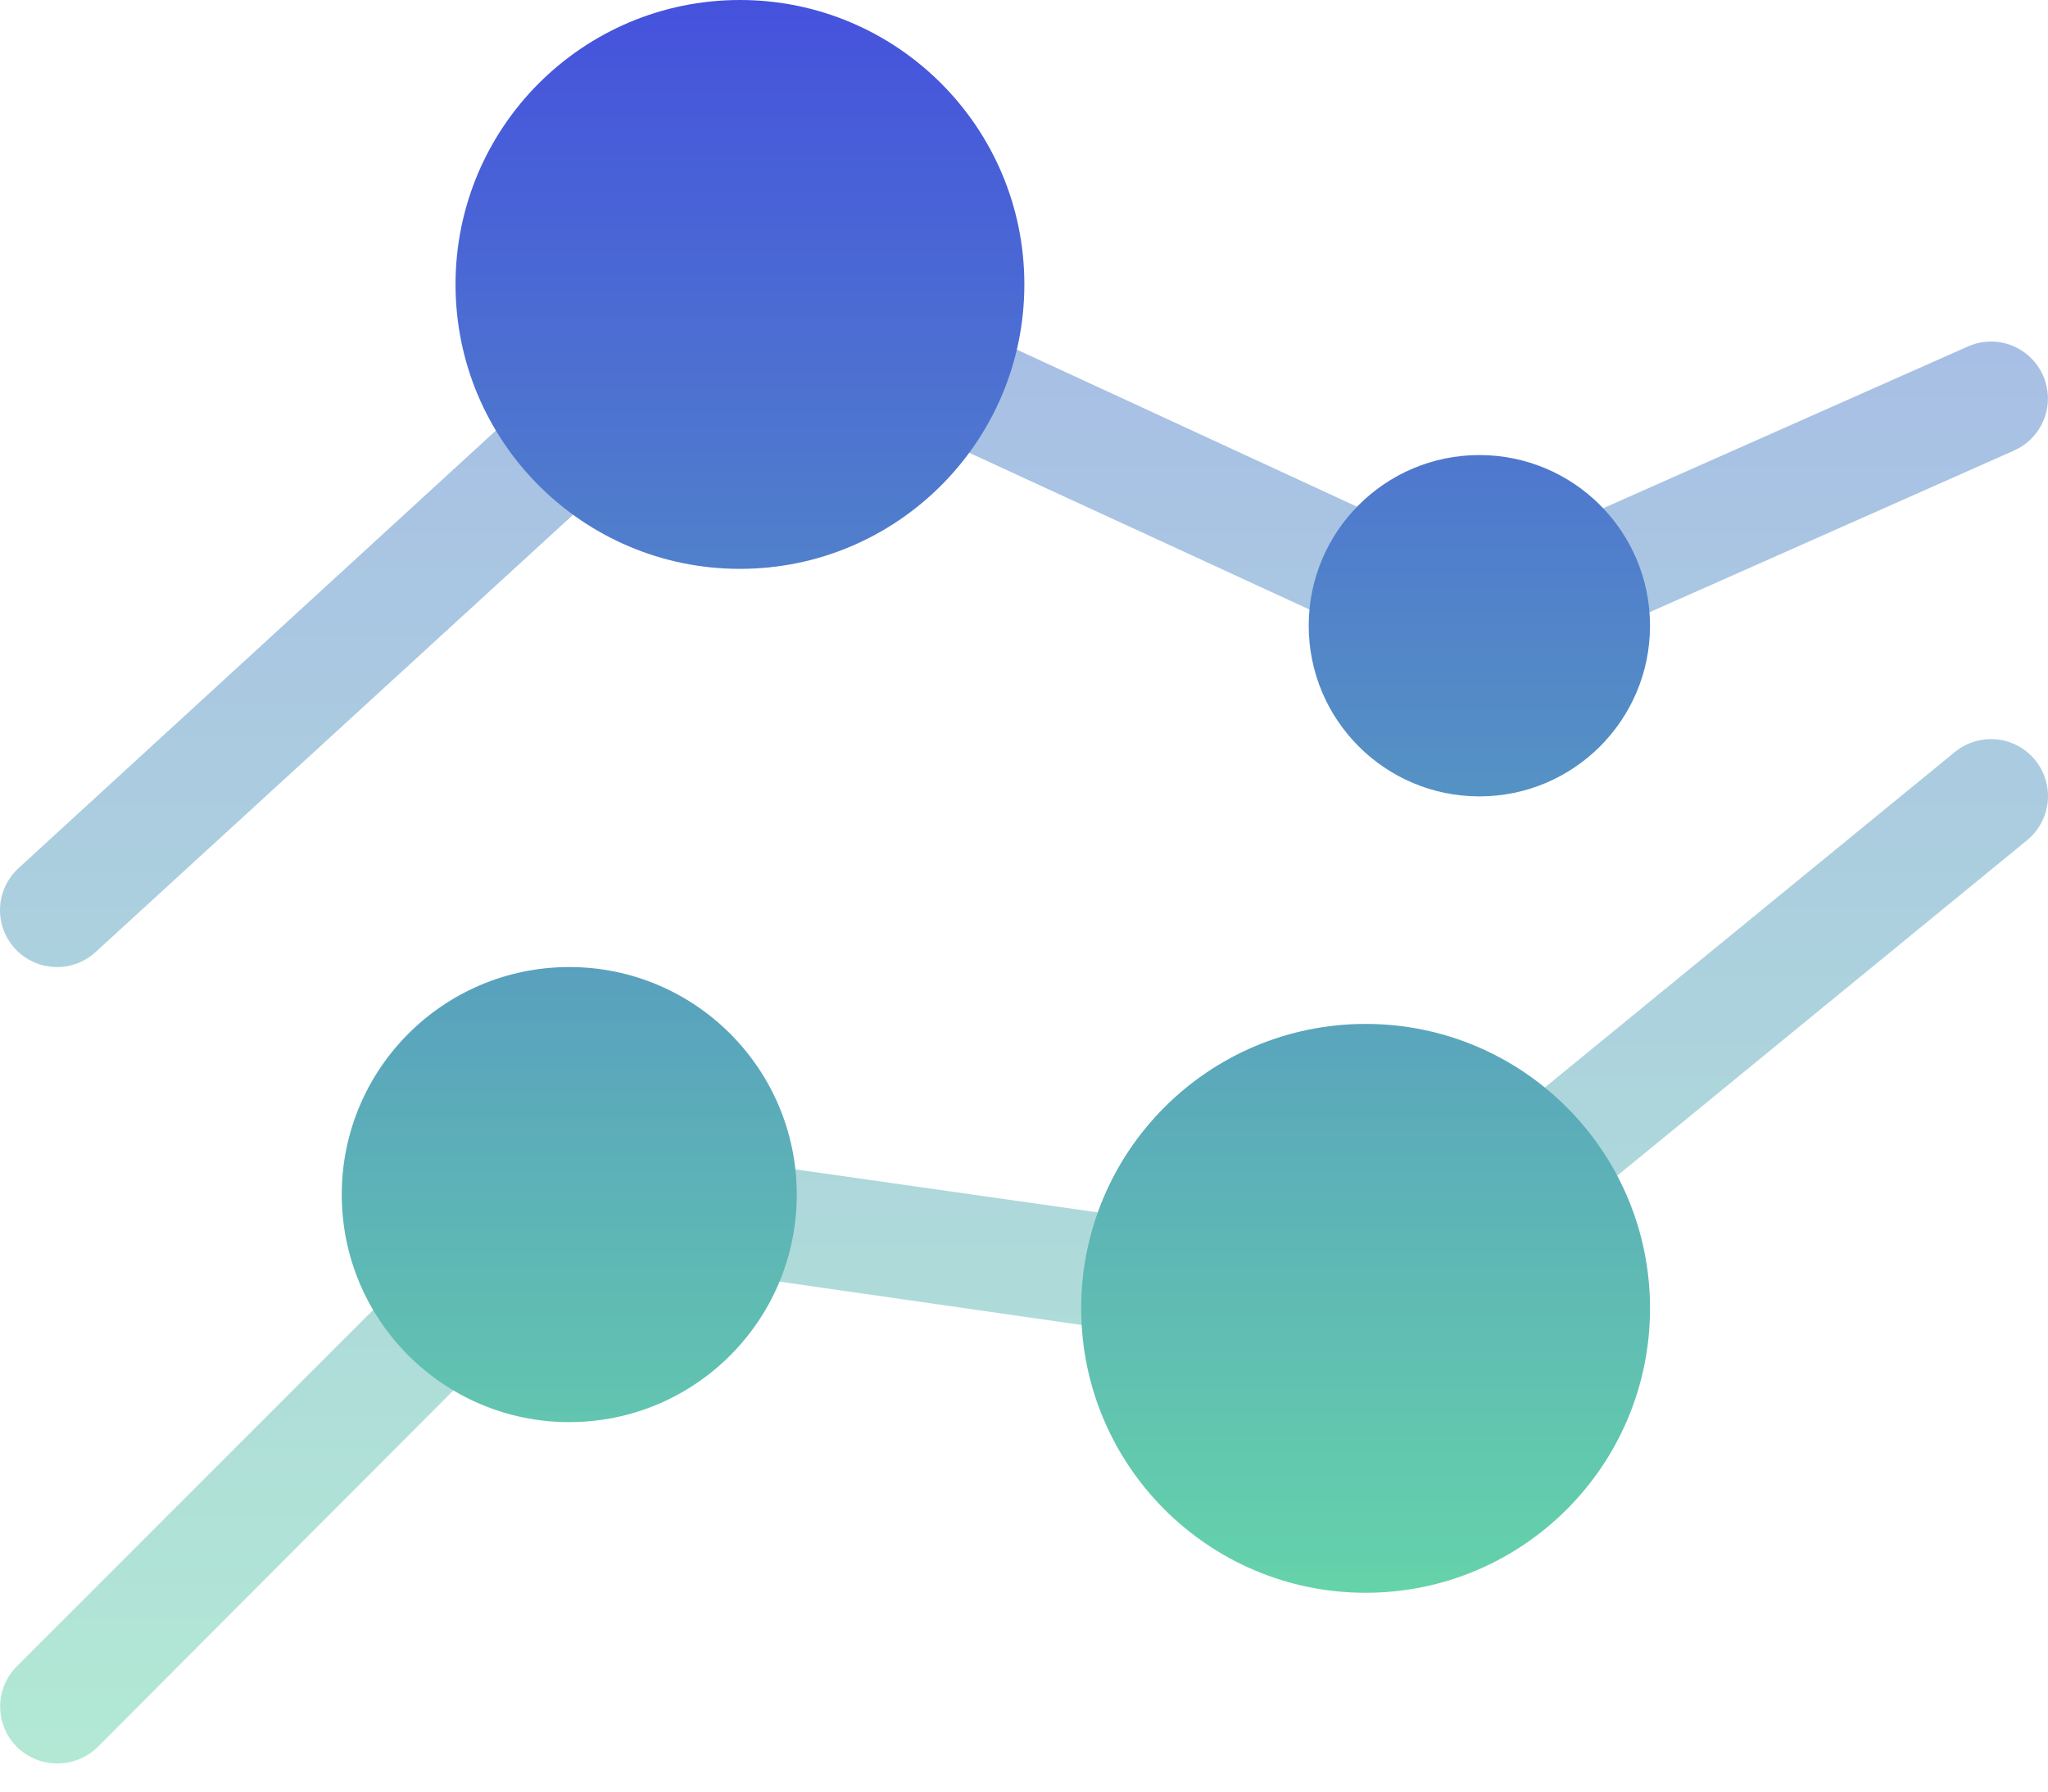
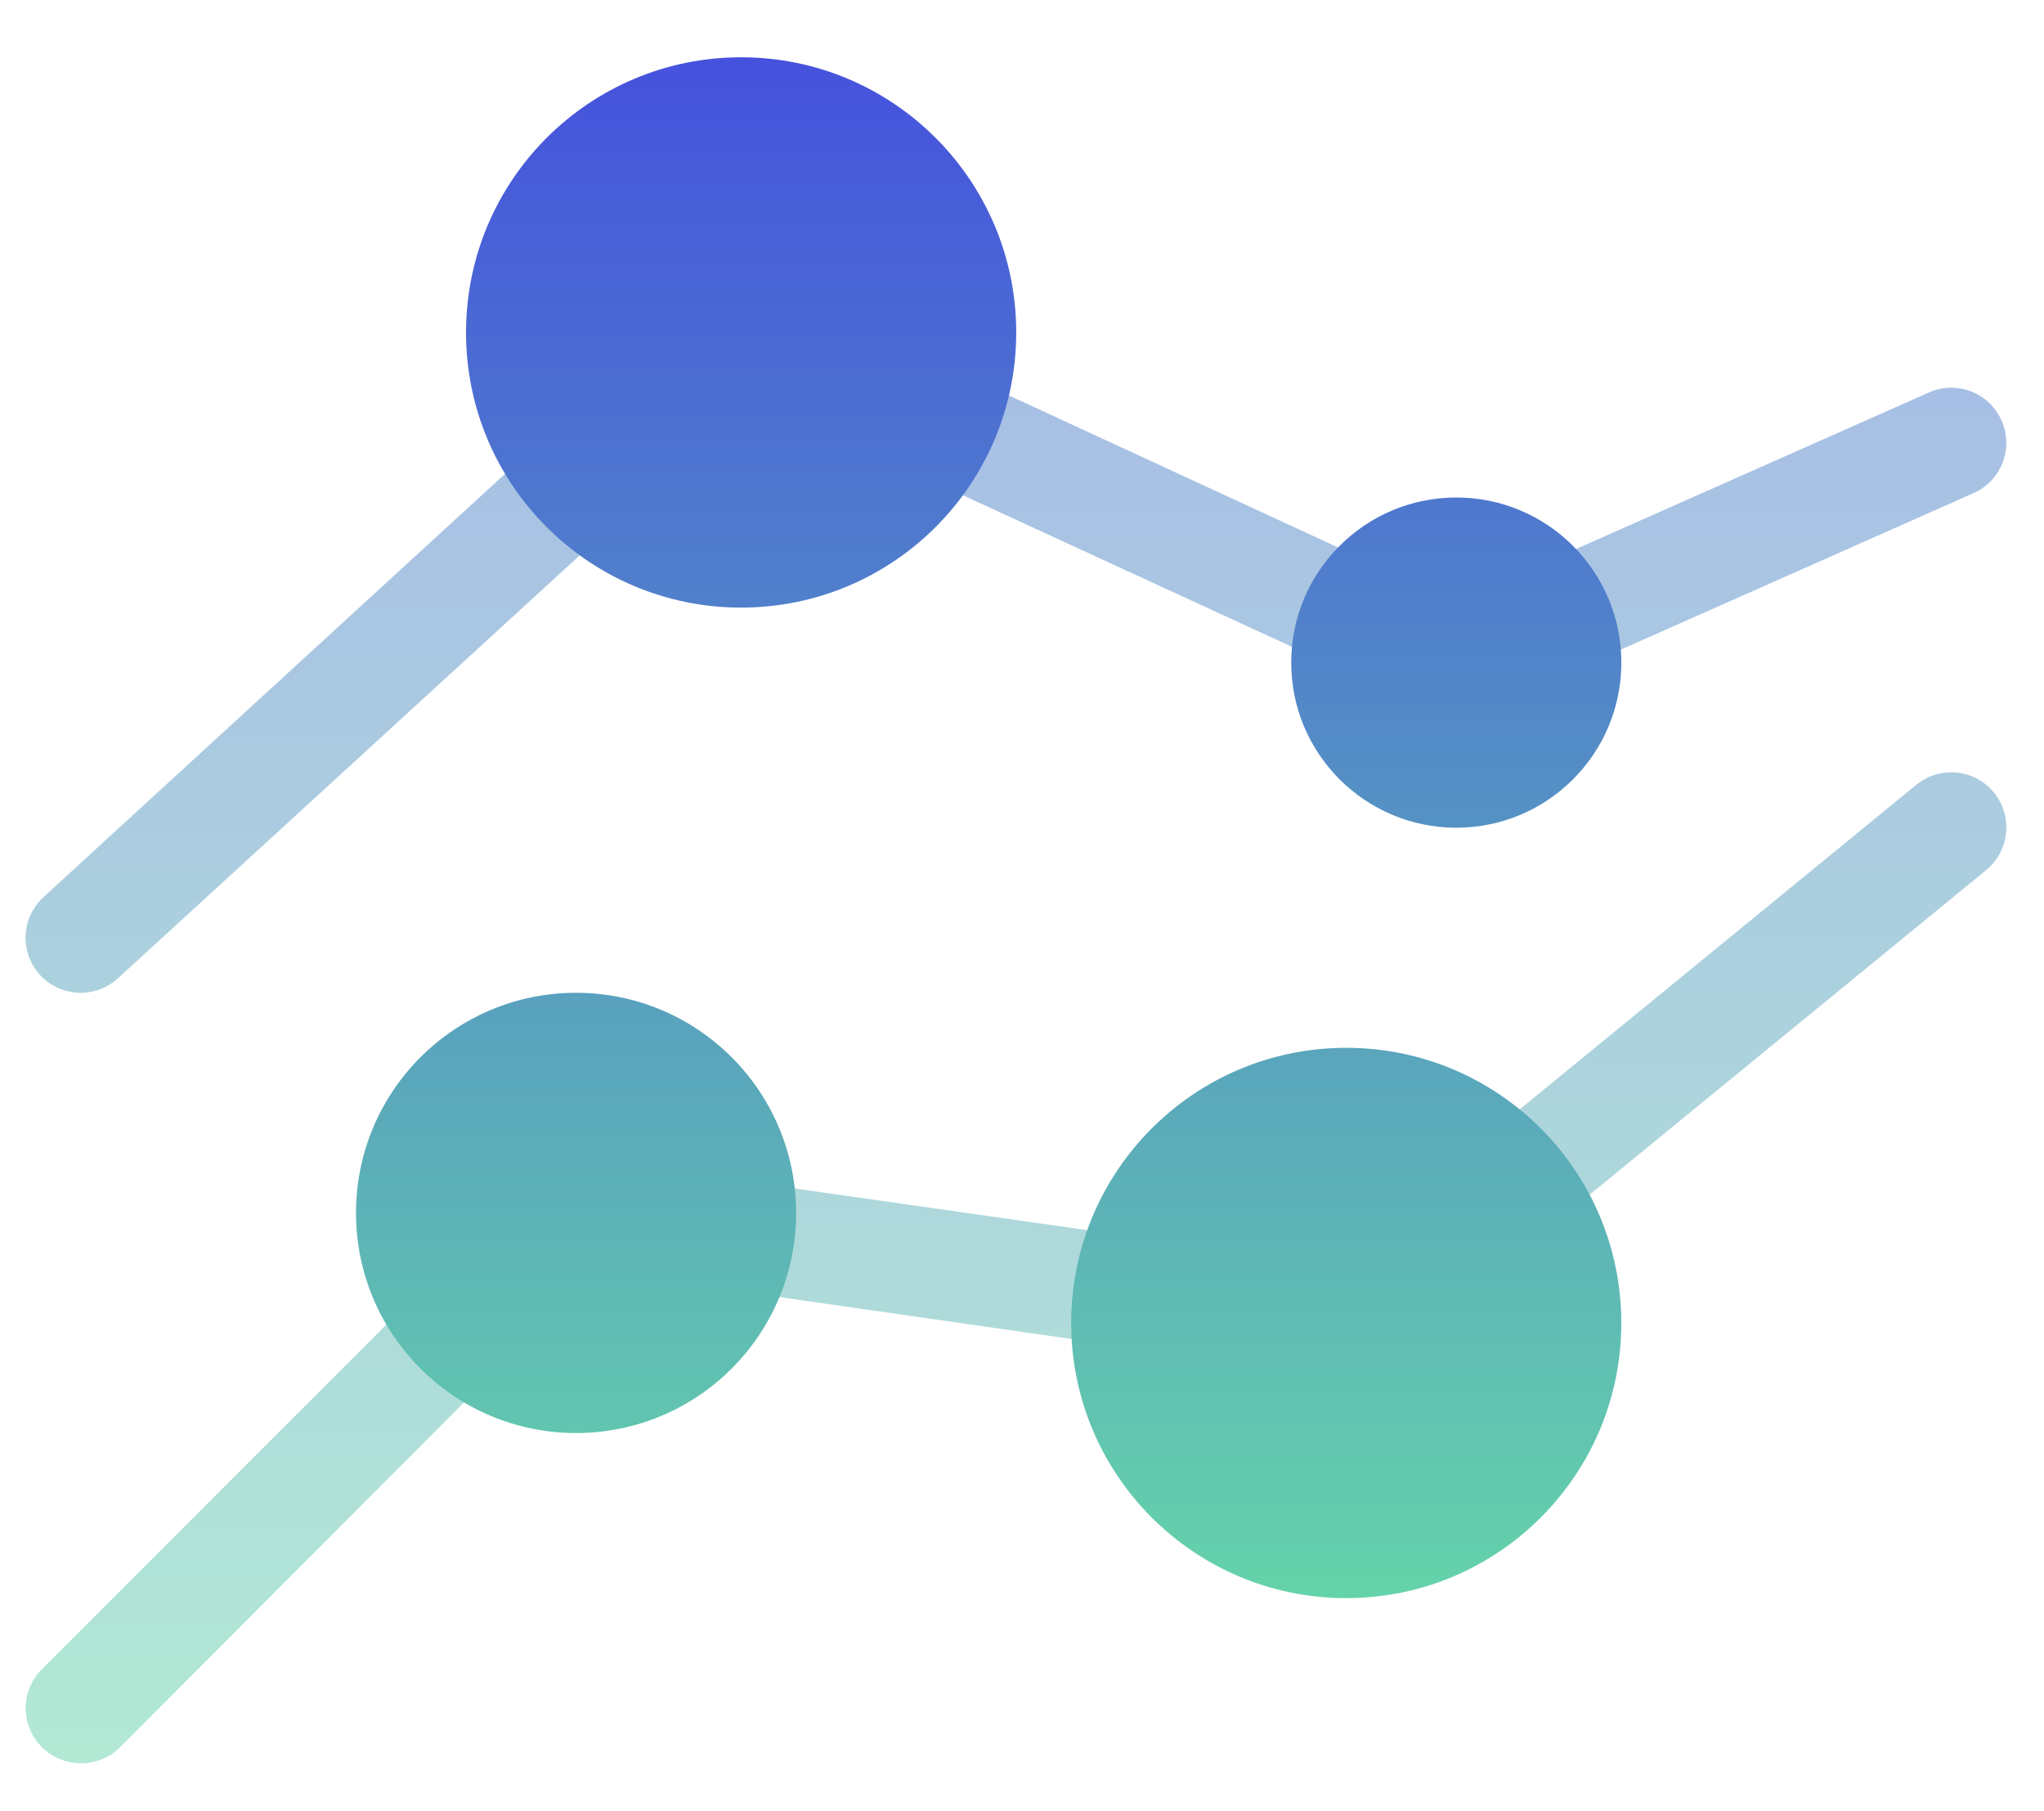
- <svg xmlns="http://www.w3.org/2000/svg" width="40" height="35" viewBox="0 0 40 35" fill="none">
-   <rect width="40" height="34.45" fill="black" fill-opacity="0" />
+ <svg xmlns="http://www.w3.org/2000/svg" width="35" height="31" viewBox="0 0 35 31" fill="none">
+   <rect width="33.918" height="29.21" fill="black" fill-opacity="0" transform="translate(0.4375 0.981201)" />
  <g opacity="0.5">
-     <path d="M1.119 18.892C0.894 18.894 0.674 18.827 0.488 18.701C0.302 18.575 0.158 18.395 0.076 18.185C-0.006 17.976 -0.022 17.746 0.029 17.527C0.081 17.308 0.197 17.11 0.364 16.958L14.24 4.234L28.893 11.002L38.437 6.768C38.706 6.649 39.012 6.641 39.287 6.747C39.562 6.854 39.784 7.065 39.903 7.335C40.022 7.604 40.03 7.91 39.923 8.185C39.817 8.461 39.606 8.682 39.336 8.802L28.893 13.436L14.662 6.879L1.875 18.592C1.67 18.784 1.4 18.891 1.119 18.892Z" fill="url(#paint0_linear)" />
-     <path d="M1.12 34.45C0.899 34.451 0.683 34.387 0.499 34.265C0.315 34.143 0.172 33.969 0.087 33.765C0.003 33.561 -0.019 33.337 0.024 33.12C0.067 32.904 0.174 32.705 0.331 32.55L10.718 22.159L26.338 24.382L38.181 14.691C38.294 14.599 38.425 14.529 38.565 14.487C38.705 14.445 38.851 14.43 38.997 14.445C39.142 14.459 39.283 14.502 39.412 14.571C39.541 14.64 39.655 14.734 39.748 14.847C39.84 14.96 39.91 15.09 39.952 15.23C39.995 15.37 40.009 15.517 39.995 15.663C39.98 15.808 39.937 15.949 39.868 16.078C39.799 16.207 39.705 16.321 39.592 16.414L26.994 26.727L11.507 24.504L1.908 34.128C1.805 34.231 1.681 34.312 1.546 34.367C1.411 34.423 1.266 34.451 1.12 34.45Z" fill="url(#paint1_linear)" />
+     <path d="M1.387 17C1.196 17.001 1.009 16.945 0.851 16.838C0.693 16.731 0.572 16.578 0.502 16.401C0.433 16.223 0.419 16.028 0.462 15.842C0.506 15.657 0.605 15.489 0.746 15.36L12.512 4.571L24.938 10.31L33.03 6.72C33.259 6.618 33.518 6.612 33.751 6.702C33.984 6.792 34.172 6.972 34.273 7.2C34.375 7.429 34.381 7.688 34.291 7.922C34.201 8.155 34.022 8.343 33.793 8.444L24.938 12.373L12.87 6.814L2.027 16.745C1.853 16.908 1.625 16.999 1.387 17Z" fill="url(#paint0_linear)" />
+     <path d="M1.387 30.192C1.2 30.193 1.017 30.138 0.861 30.035C0.705 29.931 0.583 29.784 0.511 29.611C0.44 29.438 0.421 29.248 0.458 29.064C0.495 28.881 0.585 28.712 0.718 28.58L9.526 19.77L22.771 21.655L32.814 13.438C32.91 13.36 33.02 13.301 33.139 13.265C33.257 13.229 33.382 13.217 33.505 13.229C33.629 13.241 33.748 13.278 33.858 13.336C33.967 13.395 34.063 13.474 34.142 13.57C34.221 13.666 34.279 13.776 34.315 13.895C34.351 14.014 34.363 14.138 34.351 14.262C34.339 14.385 34.303 14.505 34.244 14.614C34.185 14.723 34.106 14.82 34.01 14.899L23.327 23.643L10.195 21.758L2.056 29.919C1.968 30.006 1.863 30.075 1.749 30.122C1.634 30.169 1.511 30.192 1.387 30.192Z" fill="url(#paint1_linear)" />
  </g>
-   <path d="M28.894 15.558C30.735 15.558 32.227 14.065 32.227 12.224C32.227 10.383 30.735 8.89 28.894 8.89C27.053 8.89 25.561 10.383 25.561 12.224C25.561 14.065 27.053 15.558 28.894 15.558Z" fill="url(#paint2_linear)" />
-   <path d="M14.452 11.113C17.52 11.113 20.007 8.625 20.007 5.556C20.007 2.488 17.52 0 14.452 0C11.384 0 8.897 2.488 8.897 5.556C8.897 8.625 11.384 11.113 14.452 11.113Z" fill="url(#paint3_linear)" />
-   <path d="M26.672 31.116C29.739 31.116 32.227 28.628 32.227 25.559C32.227 22.491 29.739 20.003 26.672 20.003C23.604 20.003 21.117 22.491 21.117 25.559C21.117 28.628 23.604 31.116 26.672 31.116Z" fill="url(#paint4_linear)" />
-   <path d="M11.119 27.782C13.573 27.782 15.562 25.792 15.562 23.337C15.562 20.882 13.573 18.892 11.119 18.892C8.664 18.892 6.675 20.882 6.675 23.337C6.675 25.792 8.664 27.782 11.119 27.782Z" fill="url(#paint5_linear)" />
+   <path d="M24.937 14.173C26.497 14.173 27.763 12.907 27.763 11.346C27.763 9.785 26.497 8.519 24.937 8.519C23.376 8.519 22.11 9.785 22.11 11.346C22.11 12.907 23.376 14.173 24.937 14.173Z" fill="url(#paint2_linear)" />
+   <path d="M12.69 10.404C15.292 10.404 17.401 8.295 17.401 5.693C17.401 3.091 15.292 0.981 12.69 0.981C10.089 0.981 7.98 3.091 7.98 5.693C7.98 8.295 10.089 10.404 12.69 10.404Z" fill="url(#paint3_linear)" />
+   <path d="M23.052 27.365C25.654 27.365 27.762 25.256 27.762 22.654C27.762 20.051 25.654 17.942 23.052 17.942C20.451 17.942 18.342 20.051 18.342 22.654C18.342 25.256 20.451 27.365 23.052 27.365Z" fill="url(#paint4_linear)" />
+   <path d="M9.864 24.538C11.945 24.538 13.632 22.851 13.632 20.769C13.632 18.687 11.945 17 9.864 17C7.783 17 6.096 18.687 6.096 20.769C6.096 22.851 7.783 24.538 9.864 24.538Z" fill="url(#paint5_linear)" />
  <defs>
-     <linearGradient id="paint0_linear" x1="20" y1="-8.302" x2="20" y2="34.45" gradientUnits="userSpaceOnUse">
+     <linearGradient id="paint0_linear" x1="17.397" y1="-6.058" x2="17.397" y2="30.192" gradientUnits="userSpaceOnUse">
      <stop stop-color="#4552DD" />
      <stop offset="1" stop-color="#65D3AA" />
    </linearGradient>
-     <linearGradient id="paint1_linear" x1="20" y1="-8.302" x2="20" y2="34.45" gradientUnits="userSpaceOnUse">
+     <linearGradient id="paint1_linear" x1="17.397" y1="-6.058" x2="17.397" y2="30.192" gradientUnits="userSpaceOnUse">
      <stop stop-color="#4552DD" />
      <stop offset="1" stop-color="#65D3AA" />
    </linearGradient>
-     <linearGradient id="paint2_linear" x1="19.451" y1="0" x2="19.451" y2="31.116" gradientUnits="userSpaceOnUse">
+     <linearGradient id="paint2_linear" x1="16.929" y1="0.981" x2="16.929" y2="27.365" gradientUnits="userSpaceOnUse">
      <stop stop-color="#4552DD" />
      <stop offset="1" stop-color="#65D3AA" />
    </linearGradient>
-     <linearGradient id="paint3_linear" x1="19.451" y1="0" x2="19.451" y2="31.116" gradientUnits="userSpaceOnUse">
+     <linearGradient id="paint3_linear" x1="16.929" y1="0.981" x2="16.929" y2="27.365" gradientUnits="userSpaceOnUse">
      <stop stop-color="#4552DD" />
      <stop offset="1" stop-color="#65D3AA" />
    </linearGradient>
-     <linearGradient id="paint4_linear" x1="19.451" y1="0" x2="19.451" y2="31.116" gradientUnits="userSpaceOnUse">
+     <linearGradient id="paint4_linear" x1="16.929" y1="0.981" x2="16.929" y2="27.365" gradientUnits="userSpaceOnUse">
      <stop stop-color="#4552DD" />
      <stop offset="1" stop-color="#65D3AA" />
    </linearGradient>
-     <linearGradient id="paint5_linear" x1="19.451" y1="0" x2="19.451" y2="31.116" gradientUnits="userSpaceOnUse">
+     <linearGradient id="paint5_linear" x1="16.929" y1="0.981" x2="16.929" y2="27.365" gradientUnits="userSpaceOnUse">
      <stop stop-color="#4552DD" />
      <stop offset="1" stop-color="#65D3AA" />
    </linearGradient>
  </defs>
</svg>
